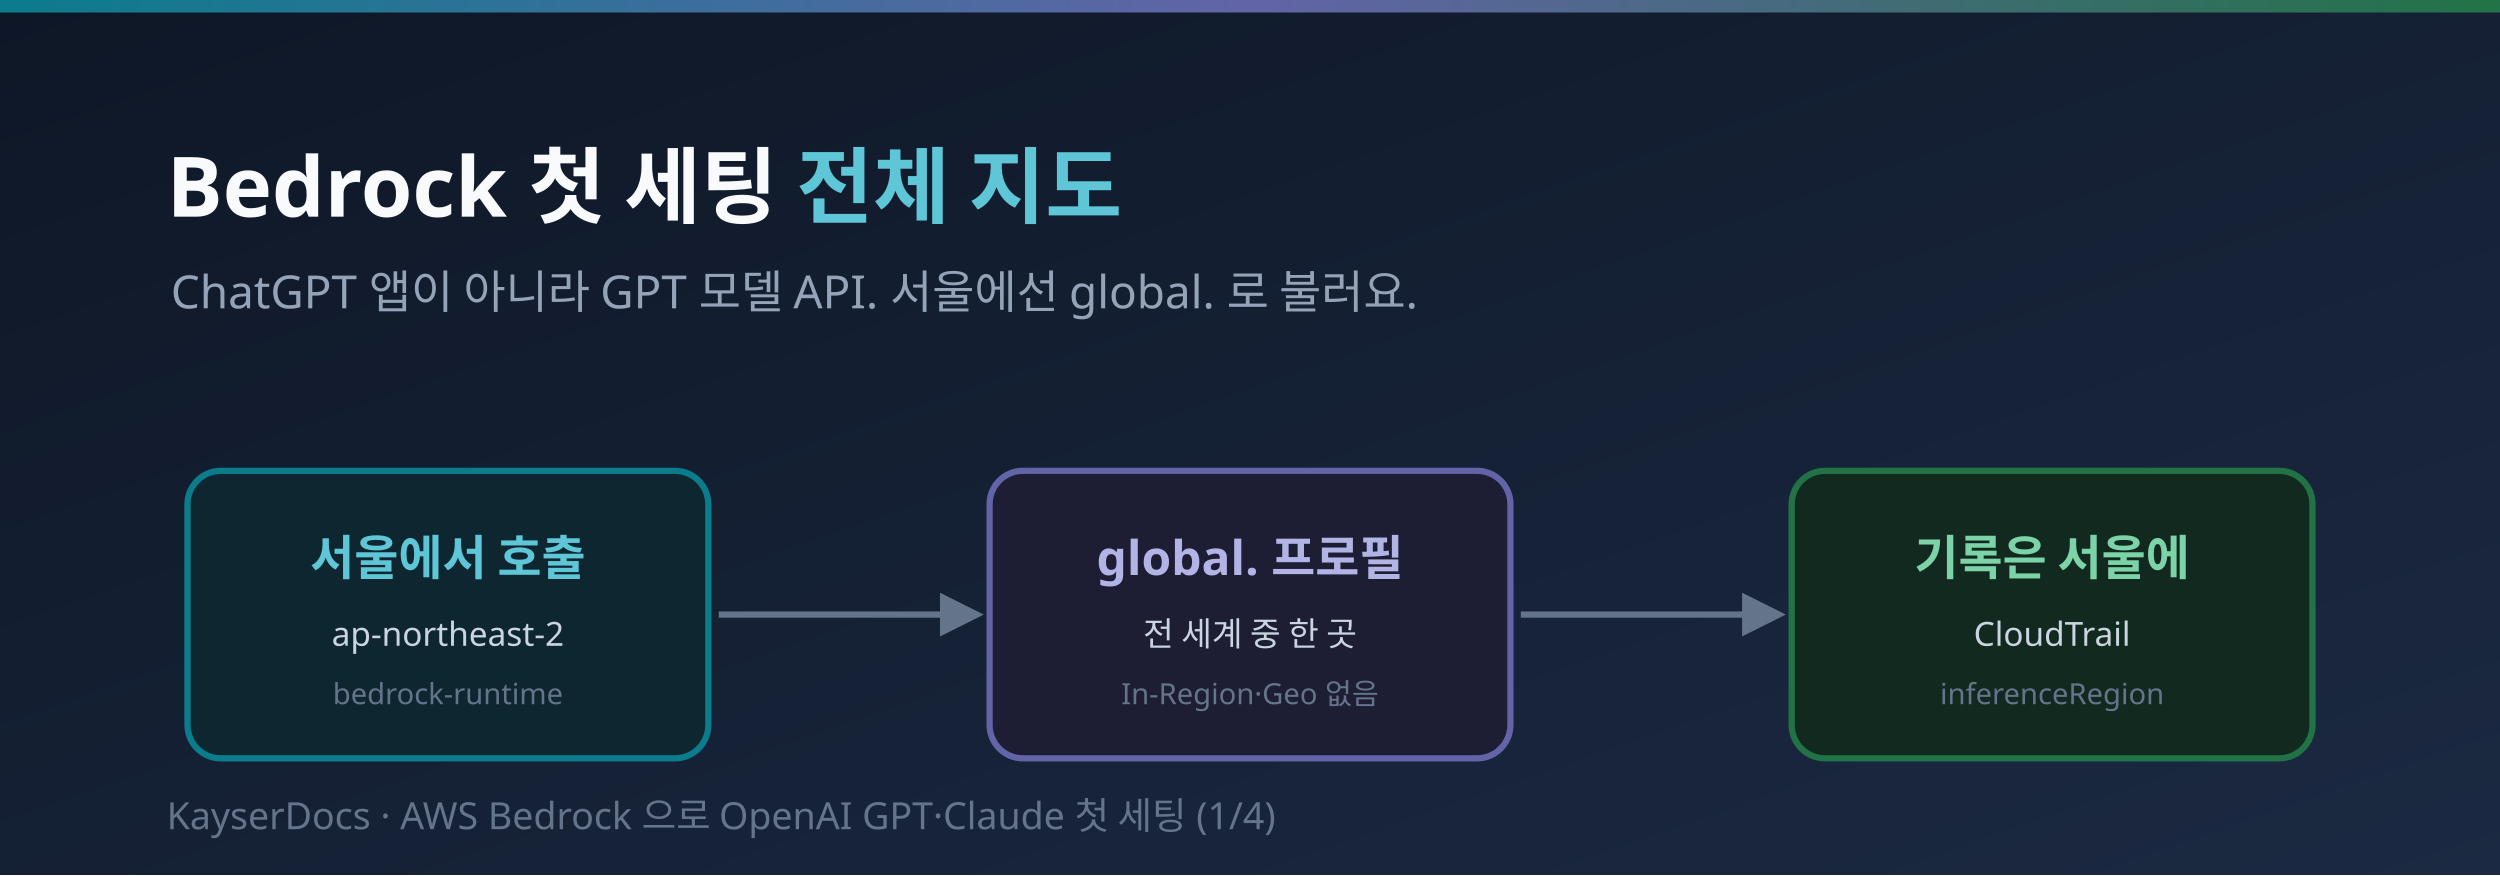
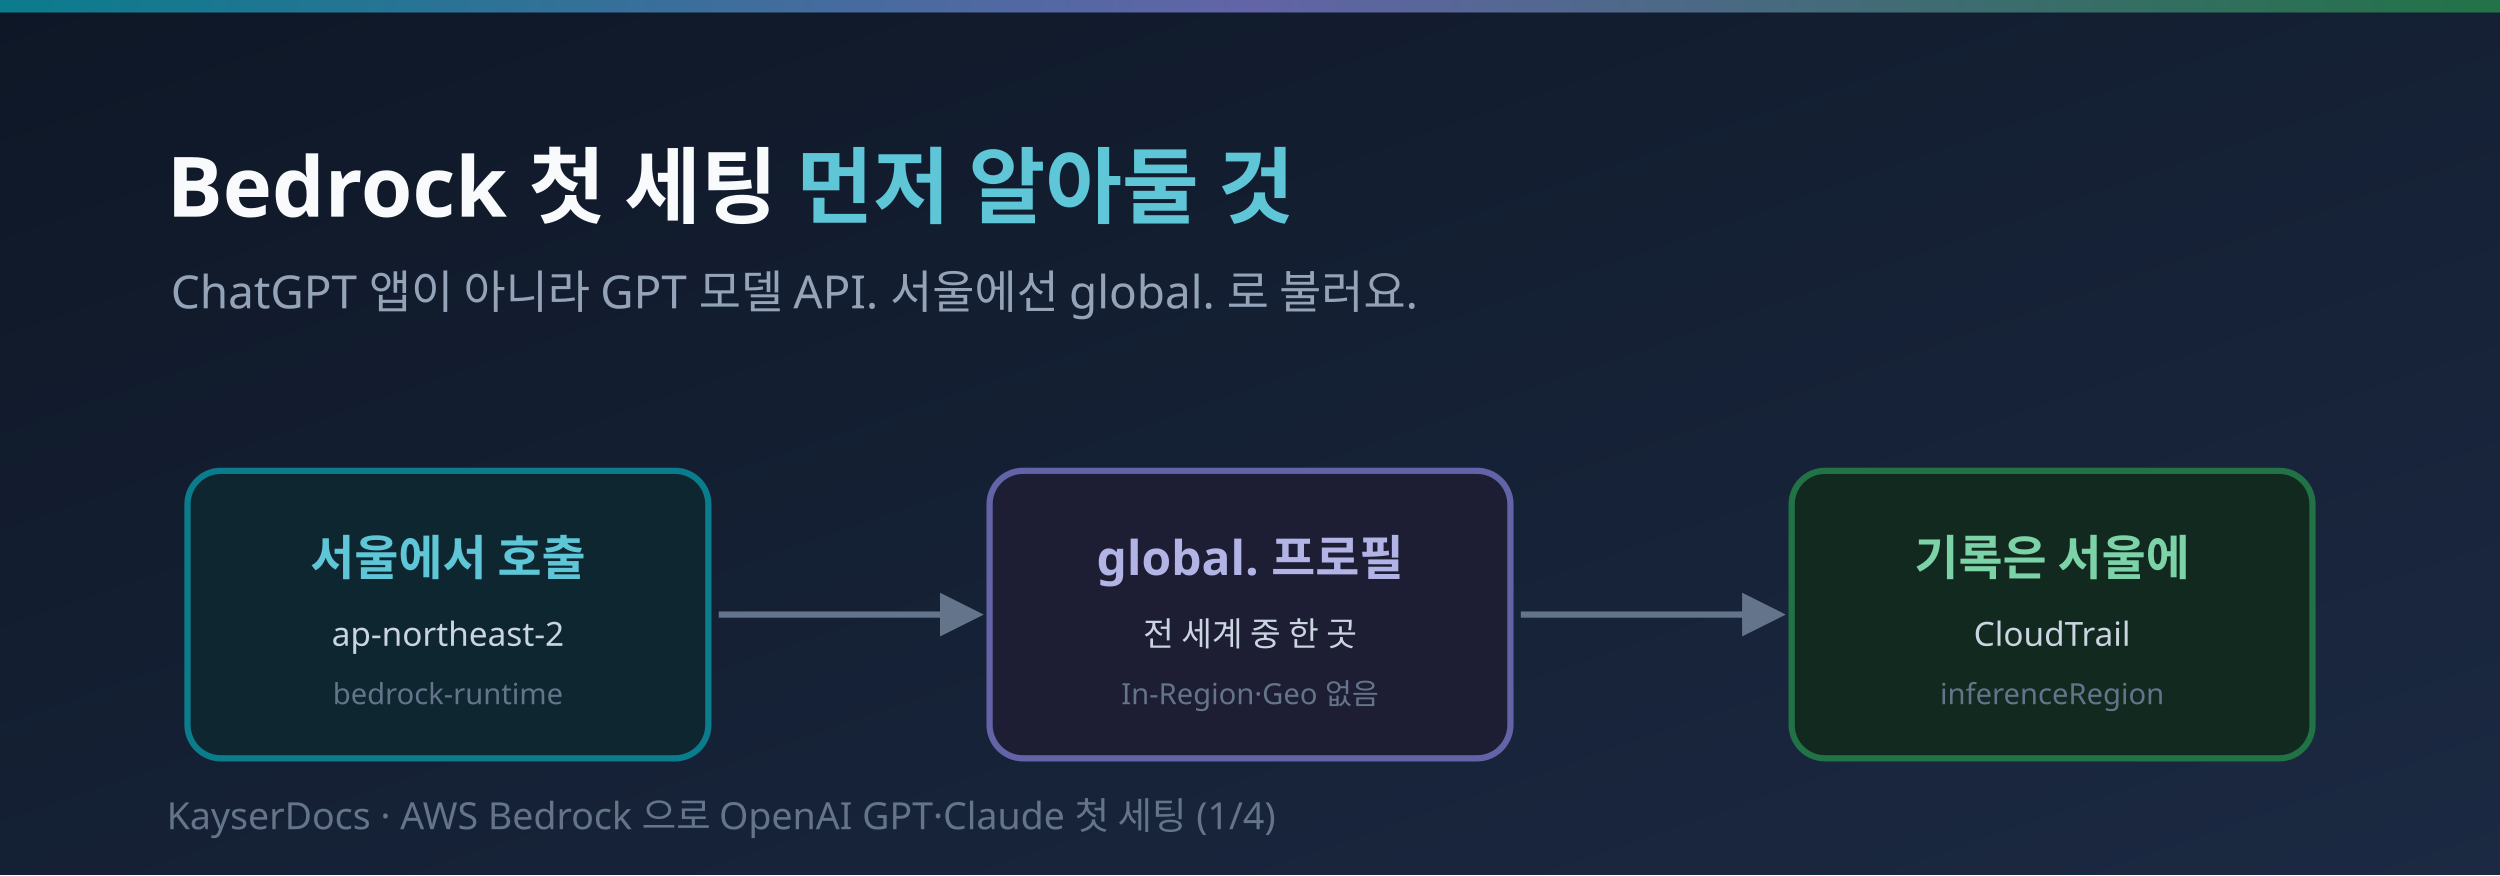
- <svg xmlns="http://www.w3.org/2000/svg" width="1200" height="420" viewBox="0 0 1200 420" role="img" aria-label="Bedrock 으로 OpenAI GPT·Claude 쓰기 — 전체 지도와 서울 리전 배너">
+ <svg xmlns="http://www.w3.org/2000/svg" width="1200" height="420" viewBox="0 0 1200 420" role="img" aria-label="Bedrock 으로 OpenAI GPT·Claude 쓰기 — 서울 리전에서 먼저 알아둘 것 배너">
  <defs>
    <linearGradient id="bg" x1="0" y1="0" x2="1" y2="1">
      <stop offset="0" stop-color="#0e1726" />
      <stop offset="1" stop-color="#1b2942" />
    </linearGradient>
    <linearGradient id="accent" x1="0" y1="0" x2="1" y2="0">
      <stop offset="0" stop-color="#0a7c8c" />
      <stop offset="0.5" stop-color="#6264a7" />
      <stop offset="1" stop-color="#217346" />
    </linearGradient>
    <marker id="arrow" viewBox="0 0 10 10" refX="8" refY="5" markerWidth="7" markerHeight="7" orient="auto-start-reverse">
      <path d="M0 0 L10 5 L0 10 z" fill="#64748b" />
    </marker>
    <style>.ko { font-family: 'Apple SD Gothic Neo','Noto Sans KR','Malgun Gothic',sans-serif; }</style>
  </defs>
  <rect width="1200" height="420" fill="url(#bg)" />
  <rect x="0" y="0" width="1200" height="6" fill="url(#accent)" />
-   <text class="ko" x="80" y="104" font-size="40" font-weight="800" fill="#f8fafc">Bedrock 첫 세팅 <tspan fill="#5ec6d6">전체 지도</tspan>
+   <text class="ko" x="80" y="104" font-size="40" font-weight="800" fill="#f8fafc">Bedrock 첫 세팅 <tspan fill="#5ec6d6">먼저 알아둘 것</tspan>
  </text>
  <text class="ko" x="82" y="148" font-size="22" font-weight="500" fill="#94a3b8">ChatGPT 앱이 아니라 GPT 모델 API. 서울에선 global. 로 불러요.</text>
  <g class="ko" text-anchor="middle">
    <rect x="90" y="226" width="250" height="138" rx="16" fill="#0e2630" stroke="#0a7c8c" stroke-width="3" />
    <text x="215" y="276" font-size="23" font-weight="800" fill="#5ec6d6">서울에서 호출</text>
    <text x="215" y="310" font-size="16" font-weight="500" fill="#cbd5e1">ap-northeast-2</text>
    <text x="215" y="338" font-size="14" font-weight="500" fill="#64748b">bedrock-runtime</text>
    <rect x="475" y="226" width="250" height="138" rx="16" fill="#1d1d33" stroke="#6264a7" stroke-width="3" />
    <text x="600" y="276" font-size="23" font-weight="800" fill="#b3b4e6">global. 프로필</text>
    <text x="600" y="310" font-size="16" font-weight="500" fill="#cbd5e1">전 세계 중 한 곳</text>
    <text x="600" y="338" font-size="14" font-weight="500" fill="#64748b">In-Region·Geo 없음</text>
    <rect x="860" y="226" width="250" height="138" rx="16" fill="#11291f" stroke="#217346" stroke-width="3" />
    <text x="985" y="276" font-size="23" font-weight="800" fill="#7dd3a8">기록은 서울에</text>
    <text x="985" y="310" font-size="16" font-weight="500" fill="#cbd5e1">CloudTrail</text>
    <text x="985" y="338" font-size="14" font-weight="500" fill="#64748b">inferenceRegion</text>
  </g>
  <line x1="345" y1="295" x2="468" y2="295" stroke="#64748b" stroke-width="3" marker-end="url(#arrow)" />
  <line x1="730" y1="295" x2="853" y2="295" stroke="#64748b" stroke-width="3" marker-end="url(#arrow)" />
  <text class="ko" x="80" y="398" font-size="18" fill="#64748b">KayserDocs · AWS Bedrock 으로 OpenAI GPT·Claude 첫 세팅 (1/4)</text>
</svg>
